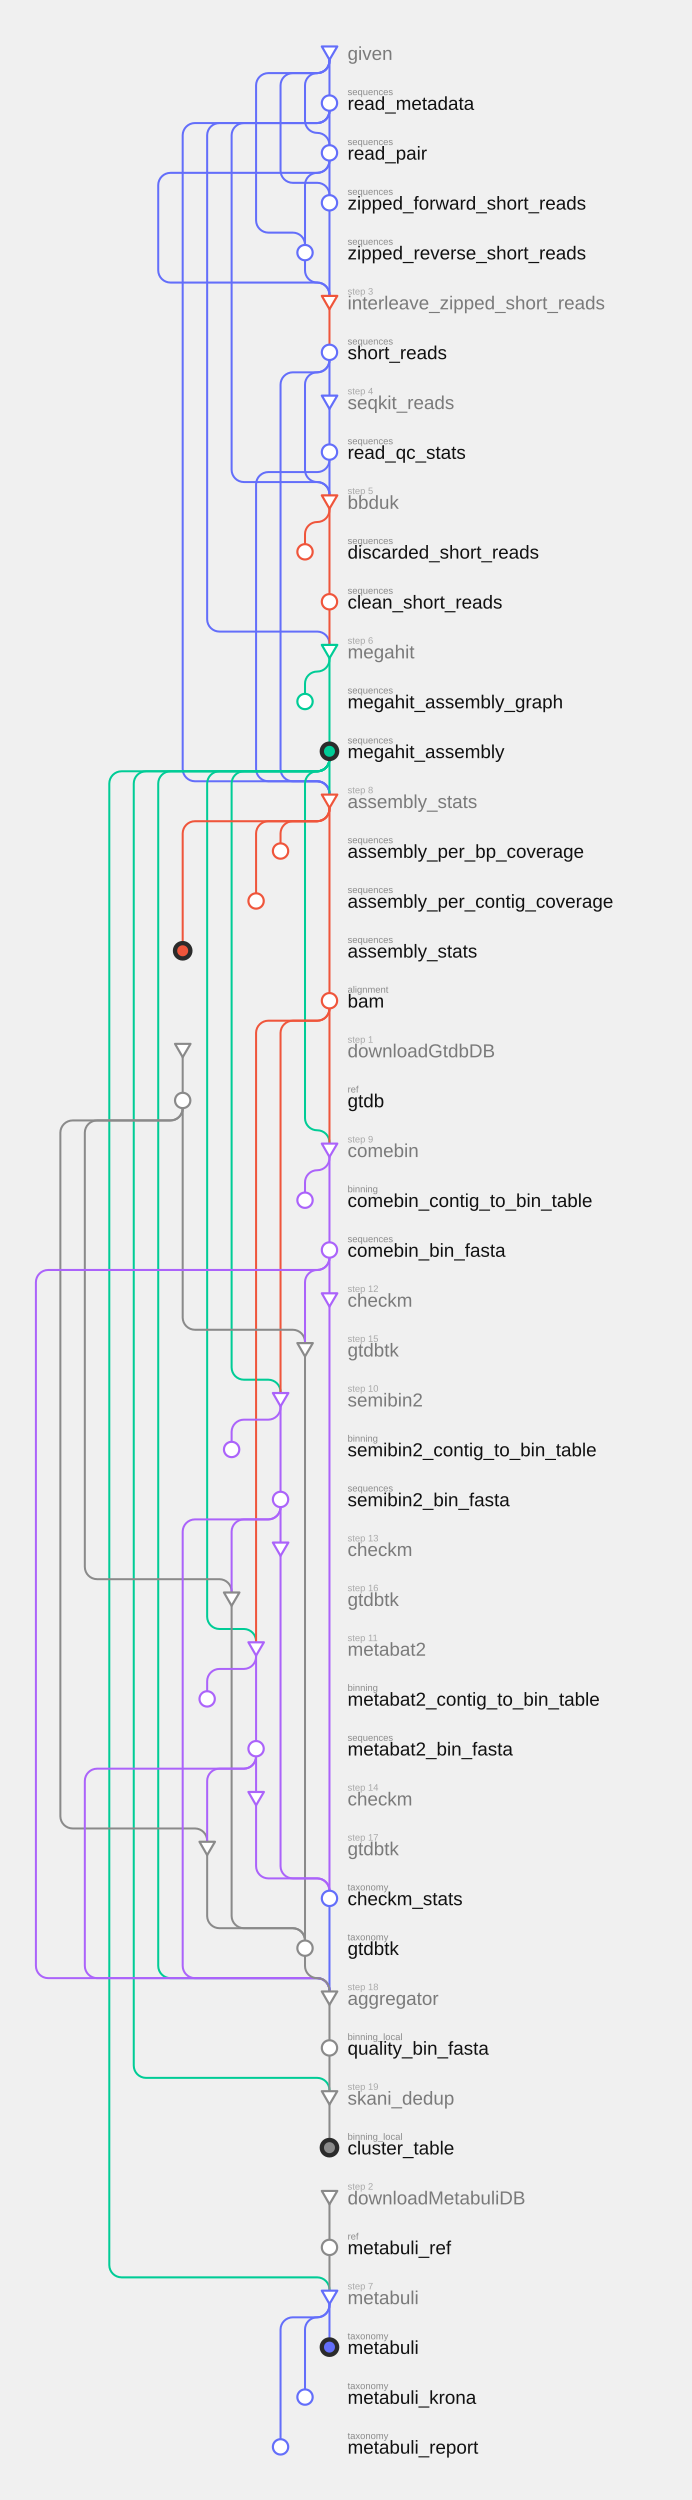
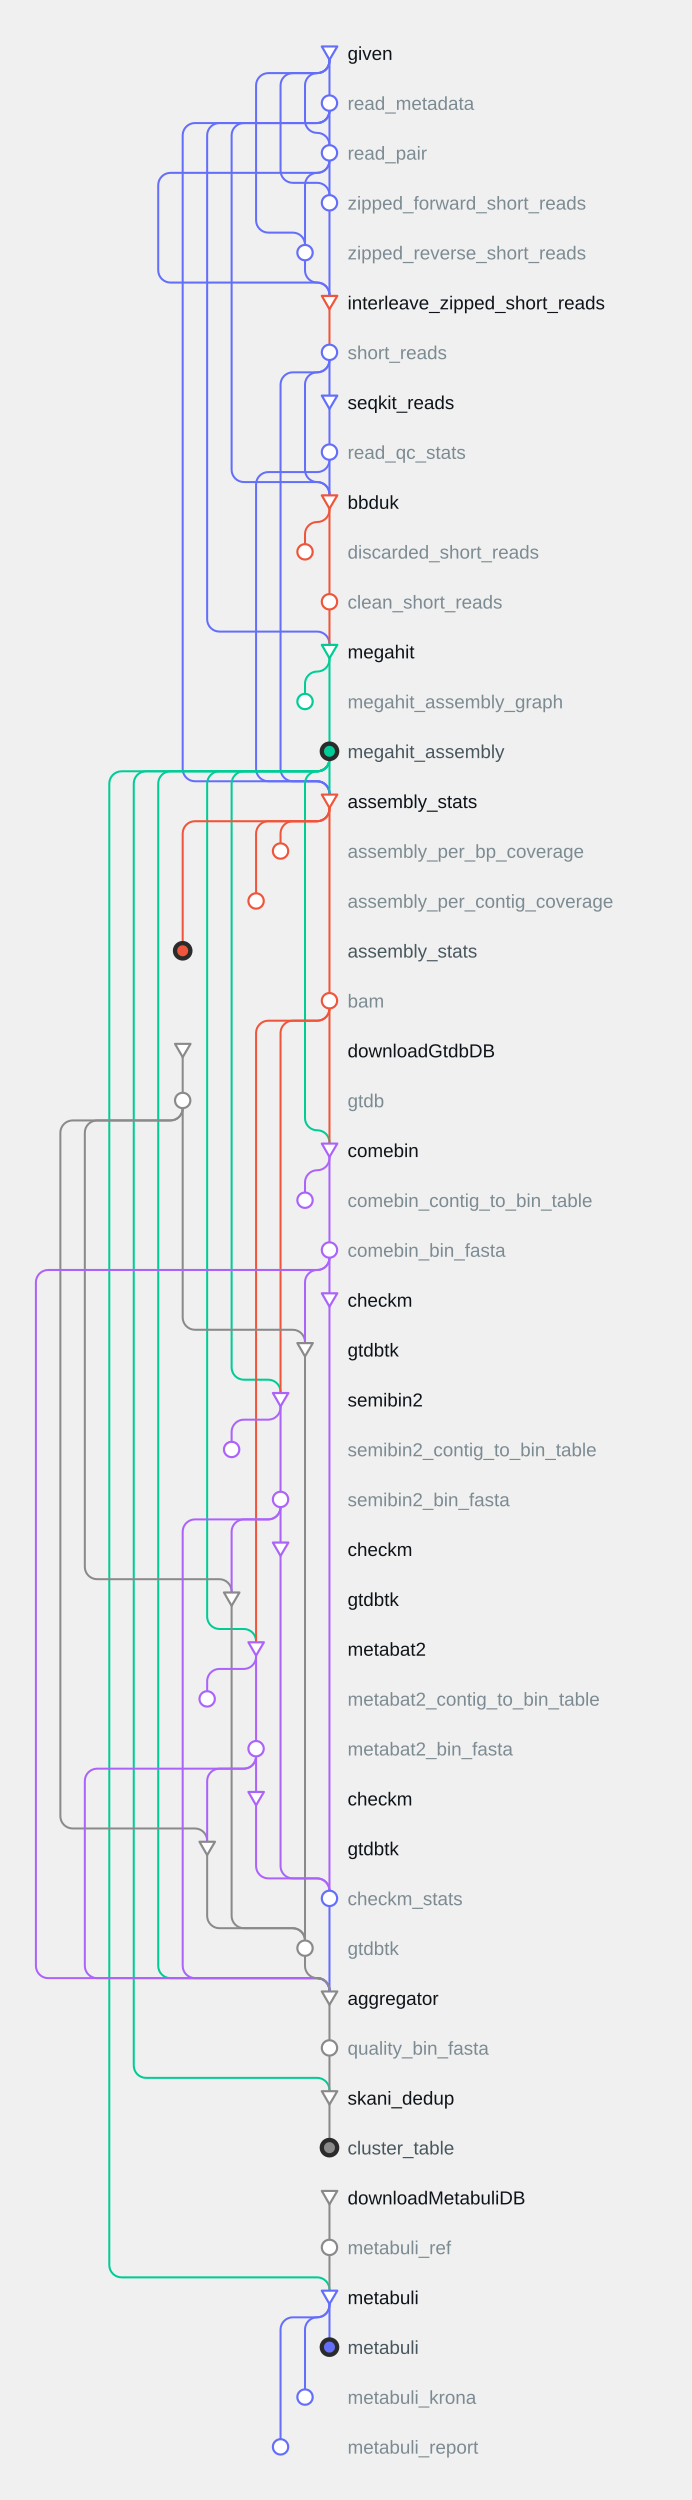
<svg xmlns="http://www.w3.org/2000/svg" width="478" height="1727" viewBox="0 0 478 1727">
  <g fill="none" stroke="#666666" stroke-width="1.4" stroke-linejoin="round" stroke-linecap="round">
    <path d="M 227.6,41.3 L 227.6,65.8" stroke="#636EFA" />
    <path d="M 227.6,41.3 L 227.6,42.1 A 8.4,8.4 0 0 1 219.2,50.5 A 8.4,8.4 0 0 0 210.7,59.0 L 210.7,83.4 A 8.4,8.4 0 0 0 219.2,91.8 A 8.4,8.4 0 0 1 227.6,100.3 L 227.6,100.3" stroke="#636EFA" />
    <path d="M 227.6,41.3 L 227.6,42.1 A 8.5,8.5 0 0 1 219.2,50.5 L 202.3,50.5 A 8.5,8.5 0 0 0 193.8,59.0 L 193.8,117.8 A 8.5,8.5 0 0 0 202.3,126.3 L 219.2,126.3 A 8.4,8.4 0 0 1 227.6,134.7 L 227.6,134.7" stroke="#636EFA" />
    <path d="M 227.6,41.3 L 227.6,42.1 A 8.5,8.5 0 0 1 219.2,50.5 L 185.4,50.5 A 8.5,8.5 0 0 0 176.9,59.0 L 176.9,152.3 A 8.5,8.5 0 0 0 185.4,160.7 L 202.3,160.7 A 8.4,8.4 0 0 1 210.7,169.2 L 210.7,169.2" stroke="#636EFA" />
    <path d="M 227.6,76.5 L 227.6,100.3" stroke="#636EFA" />
    <path d="M 227.6,76.5 A 8.5,8.5 0 0 1 219.2,85.0 L 168.5,85.0 A 8.5,8.5 0 0 0 160.0,93.4 L 160.0,324.5 A 8.5,8.5 0 0 0 168.5,333.0 L 219.2,333.0 A 8.5,8.5 0 0 1 227.6,341.4 L 227.6,342.2" stroke="#636EFA" />
    <path d="M 227.6,76.5 A 8.5,8.5 0 0 1 219.2,85.0 L 151.6,85.0 A 8.5,8.5 0 0 0 143.1,93.4 L 143.1,427.9 A 8.5,8.5 0 0 0 151.6,436.3 L 219.2,436.3 A 8.5,8.5 0 0 1 227.6,444.8 L 227.6,445.5" stroke="#636EFA" />
    <path d="M 227.6,76.5 A 8.5,8.5 0 0 1 219.2,85.0 L 134.7,85.0 A 8.5,8.5 0 0 0 126.2,93.4 L 126.2,531.2 A 8.5,8.5 0 0 0 134.7,539.7 L 219.2,539.7 A 8.5,8.5 0 0 1 227.6,548.1 L 227.6,548.9" stroke="#636EFA" />
    <path d="M 227.6,111.0 L 227.6,134.7" stroke="#636EFA" />
    <path d="M 227.6,111.0 L 227.6,111.0 A 8.4,8.4 0 0 1 219.2,119.4 A 8.4,8.4 0 0 0 210.7,127.9 L 210.7,169.2" stroke="#636EFA" />
    <path d="M 227.6,111.0 A 8.5,8.5 0 0 1 219.2,119.4 L 117.8,119.4 A 8.5,8.5 0 0 0 109.3,127.9 L 109.3,186.7 A 8.5,8.5 0 0 0 117.8,195.2 L 219.2,195.2 A 8.5,8.5 0 0 1 227.6,203.6 L 227.6,204.4" stroke="#636EFA" />
    <path d="M 227.6,145.4 L 227.6,204.4" stroke="#636EFA" />
    <path d="M 210.7,179.9 L 210.7,186.7 A 8.4,8.4 0 0 0 219.2,195.2 A 8.4,8.4 0 0 1 227.6,203.6 L 227.6,204.4" stroke="#636EFA" />
    <path d="M 227.6,213.6 L 227.6,238.1" stroke="#EF553B" />
    <path d="M 227.6,248.8 L 227.6,273.3" stroke="#636EFA" />
    <path d="M 227.6,248.8 L 227.6,248.8 A 8.4,8.4 0 0 1 219.2,257.2 A 8.4,8.4 0 0 0 210.7,265.7 L 210.7,324.5 A 8.4,8.4 0 0 0 219.2,333.0 A 8.4,8.4 0 0 1 227.6,341.4 L 227.6,342.2" stroke="#636EFA" />
    <path d="M 227.6,248.8 L 227.6,248.8 A 8.5,8.5 0 0 1 219.2,257.2 L 202.3,257.2 A 8.5,8.5 0 0 0 193.8,265.7 L 193.8,531.2 A 8.5,8.5 0 0 0 202.3,539.7 L 219.2,539.7 A 8.5,8.5 0 0 1 227.6,548.1 L 227.6,548.9" stroke="#636EFA" />
    <path d="M 227.6,282.5 L 227.6,307.0" stroke="#636EFA" />
    <path d="M 227.6,317.7 L 227.6,342.2" stroke="#636EFA" />
    <path d="M 227.6,317.7 A 8.4,8.4 0 0 1 219.2,326.1 L 185.4,326.1 A 8.5,8.5 0 0 0 176.9,334.6 L 176.9,531.2 A 8.5,8.5 0 0 0 185.4,539.7 L 219.2,539.7 A 8.5,8.5 0 0 1 227.6,548.1 L 227.6,548.9" stroke="#636EFA" />
    <path d="M 227.6,351.4 L 227.6,410.3" stroke="#EF553B" />
    <path d="M 227.6,351.4 L 227.6,352.1 A 8.4,8.4 0 0 1 219.2,360.6 A 8.4,8.4 0 0 0 210.7,369.0 L 210.7,375.9" stroke="#EF553B" />
    <path d="M 227.6,421.0 L 227.6,445.5" stroke="#EF553B" />
    <path d="M 227.6,454.7 L 227.6,513.7" stroke="#00CC96" />
    <path d="M 227.6,454.7 L 227.6,455.5 A 8.4,8.4 0 0 1 219.2,463.9 A 8.4,8.4 0 0 0 210.7,472.4 L 210.7,479.2" stroke="#00CC96" />
    <path d="M 227.6,524.4 L 227.6,548.9" stroke="#00CC96" />
    <path d="M 227.6,524.4 A 8.4,8.4 0 0 1 219.2,532.8 L 219.2,532.8 A 8.5,8.5 0 0 0 210.7,541.3 L 210.7,772.4 A 8.4,8.4 0 0 0 219.2,780.8 A 8.4,8.4 0 0 1 227.6,789.3 L 227.6,790.0" stroke="#00CC96" />
    <path d="M 227.6,524.4 A 8.4,8.4 0 0 1 219.2,532.8 L 168.5,532.8 A 8.5,8.5 0 0 0 160.0,541.3 L 160.0,944.6 A 8.5,8.5 0 0 0 168.5,953.1 L 185.4,953.1 A 8.5,8.5 0 0 1 193.8,961.5 L 193.8,962.3" stroke="#00CC96" />
    <path d="M 227.6,524.4 A 8.4,8.4 0 0 1 219.2,532.8 L 151.6,532.8 A 8.5,8.5 0 0 0 143.1,541.3 L 143.1,1116.9 A 8.5,8.5 0 0 0 151.6,1125.3 L 168.5,1125.3 A 8.5,8.5 0 0 1 176.9,1133.8 L 176.9,1134.5" stroke="#00CC96" />
    <path d="M 227.6,524.4 A 8.4,8.4 0 0 1 219.2,532.8 L 117.8,532.8 A 8.5,8.5 0 0 0 109.3,541.3 L 109.3,1358.0 A 8.5,8.5 0 0 0 117.8,1366.5 L 219.2,1366.5 A 8.5,8.5 0 0 1 227.6,1374.9 L 227.6,1375.7" stroke="#00CC96" />
    <path d="M 227.6,524.4 A 8.4,8.4 0 0 1 219.2,532.8 L 100.9,532.8 A 8.5,8.5 0 0 0 92.4,541.3 L 92.4,1426.9 A 8.5,8.5 0 0 0 100.9,1435.4 L 219.2,1435.4 A 8.5,8.5 0 0 1 227.6,1443.8 L 227.6,1444.6" stroke="#00CC96" />
    <path d="M 227.6,524.4 A 8.4,8.4 0 0 1 219.2,532.8 L 84.0,532.8 A 8.5,8.5 0 0 0 75.5,541.3 L 75.5,1564.7 A 8.5,8.5 0 0 0 84.0,1573.2 L 219.2,1573.2 A 8.5,8.5 0 0 1 227.6,1581.6 L 227.6,1582.4" stroke="#00CC96" />
    <path d="M 227.6,558.1 L 227.6,685.9" stroke="#EF553B" />
    <path d="M 227.6,558.1 L 227.6,558.8 A 8.5,8.5 0 0 1 219.2,567.3 L 202.3,567.3 A 8.5,8.5 0 0 0 193.8,575.7 L 193.8,582.6" stroke="#EF553B" />
    <path d="M 227.6,558.1 L 227.6,558.8 A 8.5,8.5 0 0 1 219.2,567.3 L 185.4,567.3 A 8.5,8.5 0 0 0 176.9,575.7 L 176.9,617.0" stroke="#EF553B" />
    <path d="M 227.6,558.1 L 227.6,558.8 A 8.5,8.5 0 0 1 219.2,567.3 L 134.7,567.3 A 8.5,8.5 0 0 0 126.2,575.7 L 126.2,651.5" stroke="#EF553B" />
    <path d="M 227.6,696.6 L 227.6,790.0" stroke="#EF553B" />
    <path d="M 227.6,696.6 A 8.4,8.4 0 0 1 219.2,705.1 L 202.3,705.1 A 8.5,8.5 0 0 0 193.8,713.5 L 193.8,962.3" stroke="#EF553B" />
    <path d="M 227.6,696.6 A 8.4,8.4 0 0 1 219.2,705.1 L 185.4,705.1 A 8.5,8.5 0 0 0 176.9,713.5 L 176.9,1134.5" stroke="#EF553B" />
    <path d="M 126.2,730.3 L 126.2,754.8" stroke="#8A8A8A" />
    <path d="M 126.2,765.5 L 126.2,910.2 A 8.5,8.5 0 0 0 134.7,918.6 L 202.3,918.6 A 8.5,8.5 0 0 1 210.7,927.1 L 210.7,927.8" stroke="#8A8A8A" />
    <path d="M 126.2,765.5 A 8.4,8.4 0 0 1 117.8,774.0 L 67.1,774.0 A 8.5,8.5 0 0 0 58.6,782.4 L 58.6,1082.4 A 8.5,8.5 0 0 0 67.1,1090.9 L 151.6,1090.9 A 8.5,8.5 0 0 1 160.0,1099.3 L 160.0,1100.1" stroke="#8A8A8A" />
    <path d="M 126.2,765.5 A 8.4,8.4 0 0 1 117.8,774.0 L 50.2,774.0 A 8.5,8.5 0 0 0 41.7,782.4 L 41.7,1254.7 A 8.5,8.5 0 0 0 50.2,1263.1 L 134.7,1263.1 A 8.5,8.5 0 0 1 143.1,1271.6 L 143.1,1272.3" stroke="#8A8A8A" />
    <path d="M 227.6,799.2 L 227.6,858.2" stroke="#AB63FA" />
    <path d="M 227.6,799.2 L 227.6,800.0 A 8.4,8.4 0 0 1 219.2,808.4 A 8.4,8.4 0 0 0 210.7,816.9 L 210.7,823.7" stroke="#AB63FA" />
    <path d="M 227.6,868.9 L 227.6,893.4" stroke="#AB63FA" />
    <path d="M 227.6,868.9 A 8.4,8.4 0 0 1 219.2,877.3 L 219.2,877.3 A 8.5,8.5 0 0 0 210.7,885.8 L 210.7,927.8" stroke="#AB63FA" />
    <path d="M 227.6,868.9 A 8.4,8.4 0 0 1 219.2,877.3 L 33.3,877.3 A 8.5,8.5 0 0 0 24.8,885.8 L 24.8,1358.0 A 8.5,8.5 0 0 0 33.3,1366.5 L 219.2,1366.5 A 8.5,8.5 0 0 1 227.6,1374.9 L 227.6,1375.7" stroke="#AB63FA" />
    <path d="M 227.6,902.6 L 227.6,1306.0" stroke="#AB63FA" />
    <path d="M 210.7,937.0 L 210.7,1340.5" stroke="#8A8A8A" />
    <path d="M 193.8,971.5 L 193.8,1030.4" stroke="#AB63FA" />
    <path d="M 193.8,971.5 L 193.8,972.2 A 8.5,8.5 0 0 1 185.4,980.7 L 168.5,980.7 A 8.5,8.5 0 0 0 160.0,989.1 L 160.0,996.0" stroke="#AB63FA" />
    <path d="M 193.8,1041.1 L 193.8,1065.6" stroke="#AB63FA" />
    <path d="M 193.8,1041.1 A 8.5,8.5 0 0 1 185.4,1049.6 L 168.5,1049.6 A 8.5,8.5 0 0 0 160.0,1058.0 L 160.0,1100.1" stroke="#AB63FA" />
    <path d="M 193.8,1041.1 A 8.5,8.5 0 0 1 185.4,1049.6 L 134.7,1049.6 A 8.5,8.5 0 0 0 126.2,1058.0 L 126.2,1358.0 A 8.5,8.5 0 0 0 134.7,1366.5 L 219.2,1366.5 A 8.5,8.5 0 0 1 227.6,1374.9 L 227.6,1375.7" stroke="#AB63FA" />
    <path d="M 193.8,1074.8 L 193.8,1289.1 A 8.5,8.5 0 0 0 202.3,1297.6 L 219.2,1297.6 A 8.5,8.5 0 0 1 227.6,1306.0 L 227.6,1306.0" stroke="#AB63FA" />
    <path d="M 160.0,1109.3 L 160.0,1323.6 A 8.5,8.5 0 0 0 168.5,1332.0 L 202.3,1332.0 A 8.5,8.5 0 0 1 210.7,1340.5 L 210.7,1340.5" stroke="#8A8A8A" />
    <path d="M 176.9,1143.7 L 176.9,1202.7" stroke="#AB63FA" />
    <path d="M 176.9,1143.7 L 176.9,1144.5 A 8.5,8.5 0 0 1 168.5,1152.9 L 151.6,1152.9 A 8.5,8.5 0 0 0 143.1,1161.4 L 143.1,1168.2" stroke="#AB63FA" />
    <path d="M 176.9,1213.4 L 176.9,1237.9" stroke="#AB63FA" />
    <path d="M 176.9,1213.4 A 8.5,8.5 0 0 1 168.5,1221.8 L 151.6,1221.8 A 8.5,8.5 0 0 0 143.1,1230.3 L 143.1,1272.3" stroke="#AB63FA" />
    <path d="M 176.9,1213.4 A 8.5,8.5 0 0 1 168.5,1221.8 L 67.1,1221.8 A 8.5,8.5 0 0 0 58.6,1230.3 L 58.6,1358.0 A 8.5,8.5 0 0 0 67.1,1366.5 L 219.2,1366.5 A 8.5,8.5 0 0 1 227.6,1374.9 L 227.6,1375.7" stroke="#AB63FA" />
    <path d="M 176.9,1247.1 L 176.9,1289.1 A 8.5,8.5 0 0 0 185.4,1297.6 L 219.2,1297.6 A 8.5,8.5 0 0 1 227.6,1306.0 L 227.6,1306.0" stroke="#AB63FA" />
    <path d="M 143.1,1281.5 L 143.1,1323.6 A 8.5,8.5 0 0 0 151.6,1332.0 L 202.3,1332.0 A 8.5,8.5 0 0 1 210.7,1340.5 L 210.7,1340.5" stroke="#8A8A8A" />
    <path d="M 227.6,1316.7 L 227.6,1375.7" stroke="#636EFA" />
    <path d="M 210.7,1351.2 L 210.7,1358.0 A 8.4,8.4 0 0 0 219.2,1366.5 A 8.4,8.4 0 0 1 227.6,1374.9 L 227.6,1375.7" stroke="#8A8A8A" />
    <path d="M 227.6,1384.9 L 227.6,1409.4" stroke="#8A8A8A" />
    <path d="M 227.6,1420.1 L 227.6,1444.6" stroke="#8A8A8A" />
    <path d="M 227.6,1453.8 L 227.6,1478.3" stroke="#8A8A8A" />
    <path d="M 227.6,1522.7 L 227.6,1547.2" stroke="#8A8A8A" />
    <path d="M 227.6,1557.9 L 227.6,1582.4" stroke="#8A8A8A" />
    <path d="M 227.6,1591.6 L 227.6,1616.1" stroke="#636EFA" />
    <path d="M 227.6,1591.6 L 227.6,1592.3 A 8.4,8.4 0 0 1 219.2,1600.8 A 8.4,8.4 0 0 0 210.7,1609.2 L 210.7,1650.5" stroke="#636EFA" />
    <path d="M 227.6,1591.6 L 227.6,1592.3 A 8.5,8.5 0 0 1 219.2,1600.8 L 202.3,1600.8 A 8.5,8.5 0 0 0 193.8,1609.2 L 193.8,1685.0" stroke="#636EFA" />
  </g>
  <g>
    <polygon points="222.3,32.1 233.0,32.1 227.6,41.3" fill="#FFFFFF" stroke="#636EFA" stroke-width="1.5" stroke-linejoin="round" />
-     <text x="240.1" y="41.4" font-family="Arial" font-size="13" fill="#7A7A7A" text-anchor="start">given</text>
+     <text x="240.1" y="41.4" font-family="Arial" font-size="13" fill="#0E141A" text-anchor="start">given</text>
  </g>
  <g>
    <circle cx="227.6" cy="71.2" r="5.3" fill="#FFFFFF" stroke="#636EFA" stroke-width="1.5" />
-     <text x="240.1" y="65.7" font-family="Arial" font-size="6.5" fill="#8A8A8A" text-anchor="start">sequences</text>
-     <text x="240.1" y="75.9" font-family="Arial" font-size="13" fill="#111111" text-anchor="start">read_metadata</text>
+     <text x="240.1" y="75.9" font-family="Arial" font-size="13" fill="#7C8B92" text-anchor="start">read_metadata</text>
  </g>
  <g>
    <circle cx="227.6" cy="105.6" r="5.3" fill="#FFFFFF" stroke="#636EFA" stroke-width="1.5" />
-     <text x="240.1" y="100.2" font-family="Arial" font-size="6.5" fill="#8A8A8A" text-anchor="start">sequences</text>
-     <text x="240.1" y="110.3" font-family="Arial" font-size="13" fill="#111111" text-anchor="start">read_pair</text>
+     <text x="240.1" y="110.3" font-family="Arial" font-size="13" fill="#7C8B92" text-anchor="start">read_pair</text>
  </g>
  <g>
    <circle cx="227.6" cy="140.1" r="5.3" fill="#FFFFFF" stroke="#636EFA" stroke-width="1.5" />
-     <text x="240.1" y="134.6" font-family="Arial" font-size="6.5" fill="#8A8A8A" text-anchor="start">sequences</text>
-     <text x="240.1" y="144.8" font-family="Arial" font-size="13" fill="#111111" text-anchor="start">zipped_forward_short_reads</text>
+     <text x="240.1" y="144.8" font-family="Arial" font-size="13" fill="#7C8B92" text-anchor="start">zipped_forward_short_reads</text>
  </g>
  <g>
    <circle cx="210.7" cy="174.5" r="5.3" fill="#FFFFFF" stroke="#636EFA" stroke-width="1.5" />
-     <text x="240.1" y="169.1" font-family="Arial" font-size="6.5" fill="#8A8A8A" text-anchor="start">sequences</text>
-     <text x="240.1" y="179.2" font-family="Arial" font-size="13" fill="#111111" text-anchor="start">zipped_reverse_short_reads</text>
+     <text x="240.1" y="179.2" font-family="Arial" font-size="13" fill="#7C8B92" text-anchor="start">zipped_reverse_short_reads</text>
  </g>
  <g>
    <polygon points="222.3,204.4 233.0,204.4 227.6,213.6" fill="#FFFFFF" stroke="#EF553B" stroke-width="1.5" stroke-linejoin="round" />
-     <text x="240.1" y="203.5" font-family="Arial" font-size="6.5" fill="#A8A8A8" text-anchor="start">step 3</text>
-     <text x="240.1" y="213.7" font-family="Arial" font-size="13" fill="#7A7A7A" text-anchor="start">interleave_zipped_short_reads</text>
+     <text x="240.1" y="213.7" font-family="Arial" font-size="13" fill="#0E141A" text-anchor="start">interleave_zipped_short_reads</text>
  </g>
  <g>
    <circle cx="227.6" cy="243.4" r="5.3" fill="#FFFFFF" stroke="#636EFA" stroke-width="1.5" />
-     <text x="240.1" y="238.0" font-family="Arial" font-size="6.5" fill="#8A8A8A" text-anchor="start">sequences</text>
-     <text x="240.1" y="248.1" font-family="Arial" font-size="13" fill="#111111" text-anchor="start">short_reads</text>
+     <text x="240.1" y="248.1" font-family="Arial" font-size="13" fill="#7C8B92" text-anchor="start">short_reads</text>
  </g>
  <g>
    <polygon points="222.3,273.3 233.0,273.3 227.6,282.5" fill="#FFFFFF" stroke="#636EFA" stroke-width="1.5" stroke-linejoin="round" />
-     <text x="240.1" y="272.4" font-family="Arial" font-size="6.5" fill="#A8A8A8" text-anchor="start">step 4</text>
-     <text x="240.1" y="282.6" font-family="Arial" font-size="13" fill="#7A7A7A" text-anchor="start">seqkit_reads</text>
+     <text x="240.1" y="282.6" font-family="Arial" font-size="13" fill="#0E141A" text-anchor="start">seqkit_reads</text>
  </g>
  <g>
    <circle cx="227.6" cy="312.3" r="5.3" fill="#FFFFFF" stroke="#636EFA" stroke-width="1.5" />
-     <text x="240.1" y="306.9" font-family="Arial" font-size="6.5" fill="#8A8A8A" text-anchor="start">sequences</text>
-     <text x="240.1" y="317.0" font-family="Arial" font-size="13" fill="#111111" text-anchor="start">read_qc_stats</text>
+     <text x="240.1" y="317.0" font-family="Arial" font-size="13" fill="#7C8B92" text-anchor="start">read_qc_stats</text>
  </g>
  <g>
    <polygon points="222.3,342.2 233.0,342.2 227.6,351.4" fill="#FFFFFF" stroke="#EF553B" stroke-width="1.5" stroke-linejoin="round" />
-     <text x="240.1" y="341.3" font-family="Arial" font-size="6.5" fill="#A8A8A8" text-anchor="start">step 5</text>
-     <text x="240.1" y="351.5" font-family="Arial" font-size="13" fill="#7A7A7A" text-anchor="start">bbduk</text>
+     <text x="240.1" y="351.5" font-family="Arial" font-size="13" fill="#0E141A" text-anchor="start">bbduk</text>
  </g>
  <g>
    <circle cx="210.7" cy="381.2" r="5.3" fill="#FFFFFF" stroke="#EF553B" stroke-width="1.5" />
-     <text x="240.1" y="375.8" font-family="Arial" font-size="6.5" fill="#8A8A8A" text-anchor="start">sequences</text>
-     <text x="240.1" y="385.9" font-family="Arial" font-size="13" fill="#111111" text-anchor="start">discarded_short_reads</text>
+     <text x="240.1" y="385.9" font-family="Arial" font-size="13" fill="#7C8B92" text-anchor="start">discarded_short_reads</text>
  </g>
  <g>
    <circle cx="227.6" cy="415.7" r="5.3" fill="#FFFFFF" stroke="#EF553B" stroke-width="1.5" />
-     <text x="240.1" y="410.2" font-family="Arial" font-size="6.5" fill="#8A8A8A" text-anchor="start">sequences</text>
-     <text x="240.1" y="420.4" font-family="Arial" font-size="13" fill="#111111" text-anchor="start">clean_short_reads</text>
+     <text x="240.1" y="420.4" font-family="Arial" font-size="13" fill="#7C8B92" text-anchor="start">clean_short_reads</text>
  </g>
  <g>
    <polygon points="222.3,445.5 233.0,445.5 227.6,454.7" fill="#FFFFFF" stroke="#00CC96" stroke-width="1.5" stroke-linejoin="round" />
-     <text x="240.1" y="444.7" font-family="Arial" font-size="6.5" fill="#A8A8A8" text-anchor="start">step 6</text>
-     <text x="240.1" y="454.8" font-family="Arial" font-size="13" fill="#7A7A7A" text-anchor="start">megahit</text>
+     <text x="240.1" y="454.8" font-family="Arial" font-size="13" fill="#0E141A" text-anchor="start">megahit</text>
  </g>
  <g>
    <circle cx="210.7" cy="484.6" r="5.3" fill="#FFFFFF" stroke="#00CC96" stroke-width="1.5" />
-     <text x="240.1" y="479.1" font-family="Arial" font-size="6.5" fill="#8A8A8A" text-anchor="start">sequences</text>
-     <text x="240.1" y="489.3" font-family="Arial" font-size="13" fill="#111111" text-anchor="start">megahit_assembly_graph</text>
+     <text x="240.1" y="489.3" font-family="Arial" font-size="13" fill="#7C8B92" text-anchor="start">megahit_assembly_graph</text>
  </g>
  <g>
    <circle cx="227.6" cy="519.0" r="5.3" fill="#00CC96" stroke="#2B2B2B" stroke-width="3.0" />
-     <text x="240.1" y="513.6" font-family="Arial" font-size="6.5" fill="#8A8A8A" text-anchor="start">sequences</text>
-     <text x="240.1" y="523.7" font-family="Arial" font-size="13" fill="#111111" text-anchor="start">megahit_assembly</text>
+     <text x="240.1" y="523.7" font-family="Arial" font-size="13" fill="#48575E" text-anchor="start">megahit_assembly</text>
  </g>
  <g>
    <polygon points="222.3,548.9 233.0,548.9 227.6,558.1" fill="#FFFFFF" stroke="#EF553B" stroke-width="1.5" stroke-linejoin="round" />
-     <text x="240.1" y="548.0" font-family="Arial" font-size="6.5" fill="#A8A8A8" text-anchor="start">step 8</text>
-     <text x="240.1" y="558.2" font-family="Arial" font-size="13" fill="#7A7A7A" text-anchor="start">assembly_stats</text>
+     <text x="240.1" y="558.2" font-family="Arial" font-size="13" fill="#0E141A" text-anchor="start">assembly_stats</text>
  </g>
  <g>
    <circle cx="193.8" cy="587.9" r="5.3" fill="#FFFFFF" stroke="#EF553B" stroke-width="1.5" />
-     <text x="240.1" y="582.5" font-family="Arial" font-size="6.5" fill="#8A8A8A" text-anchor="start">sequences</text>
-     <text x="240.1" y="592.6" font-family="Arial" font-size="13" fill="#111111" text-anchor="start">assembly_per_bp_coverage</text>
+     <text x="240.1" y="592.6" font-family="Arial" font-size="13" fill="#7C8B92" text-anchor="start">assembly_per_bp_coverage</text>
  </g>
  <g>
    <circle cx="176.9" cy="622.4" r="5.3" fill="#FFFFFF" stroke="#EF553B" stroke-width="1.5" />
-     <text x="240.1" y="616.9" font-family="Arial" font-size="6.5" fill="#8A8A8A" text-anchor="start">sequences</text>
-     <text x="240.1" y="627.1" font-family="Arial" font-size="13" fill="#111111" text-anchor="start">assembly_per_contig_coverage</text>
+     <text x="240.1" y="627.1" font-family="Arial" font-size="13" fill="#7C8B92" text-anchor="start">assembly_per_contig_coverage</text>
  </g>
  <g>
    <circle cx="126.2" cy="656.8" r="5.3" fill="#EF553B" stroke="#2B2B2B" stroke-width="3.0" />
-     <text x="240.1" y="651.4" font-family="Arial" font-size="6.5" fill="#8A8A8A" text-anchor="start">sequences</text>
-     <text x="240.1" y="661.5" font-family="Arial" font-size="13" fill="#111111" text-anchor="start">assembly_stats</text>
+     <text x="240.1" y="661.5" font-family="Arial" font-size="13" fill="#48575E" text-anchor="start">assembly_stats</text>
  </g>
  <g>
    <circle cx="227.6" cy="691.3" r="5.3" fill="#FFFFFF" stroke="#EF553B" stroke-width="1.5" />
-     <text x="240.1" y="685.8" font-family="Arial" font-size="6.5" fill="#8A8A8A" text-anchor="start">alignment</text>
-     <text x="240.1" y="696.0" font-family="Arial" font-size="13" fill="#111111" text-anchor="start">bam</text>
+     <text x="240.1" y="696.0" font-family="Arial" font-size="13" fill="#7C8B92" text-anchor="start">bam</text>
  </g>
  <g>
    <polygon points="120.9,721.1 131.6,721.1 126.2,730.3" fill="#FFFFFF" stroke="#8A8A8A" stroke-width="1.5" stroke-linejoin="round" />
-     <text x="240.1" y="720.3" font-family="Arial" font-size="6.5" fill="#A8A8A8" text-anchor="start">step 1</text>
-     <text x="240.1" y="730.4" font-family="Arial" font-size="13" fill="#7A7A7A" text-anchor="start">downloadGtdbDB</text>
+     <text x="240.1" y="730.4" font-family="Arial" font-size="13" fill="#0E141A" text-anchor="start">downloadGtdbDB</text>
  </g>
  <g>
    <circle cx="126.2" cy="760.2" r="5.3" fill="#FFFFFF" stroke="#8A8A8A" stroke-width="1.5" />
-     <text x="240.1" y="754.7" font-family="Arial" font-size="6.5" fill="#8A8A8A" text-anchor="start">ref</text>
-     <text x="240.1" y="764.9" font-family="Arial" font-size="13" fill="#111111" text-anchor="start">gtdb</text>
+     <text x="240.1" y="764.9" font-family="Arial" font-size="13" fill="#7C8B92" text-anchor="start">gtdb</text>
  </g>
  <g>
    <polygon points="222.3,790.0 233.0,790.0 227.6,799.2" fill="#FFFFFF" stroke="#AB63FA" stroke-width="1.5" stroke-linejoin="round" />
-     <text x="240.1" y="789.2" font-family="Arial" font-size="6.5" fill="#A8A8A8" text-anchor="start">step 9</text>
-     <text x="240.1" y="799.3" font-family="Arial" font-size="13" fill="#7A7A7A" text-anchor="start">comebin</text>
+     <text x="240.1" y="799.3" font-family="Arial" font-size="13" fill="#0E141A" text-anchor="start">comebin</text>
  </g>
  <g>
    <circle cx="210.7" cy="829.1" r="5.3" fill="#FFFFFF" stroke="#AB63FA" stroke-width="1.5" />
-     <text x="240.1" y="823.6" font-family="Arial" font-size="6.5" fill="#8A8A8A" text-anchor="start">binning</text>
-     <text x="240.1" y="833.8" font-family="Arial" font-size="13" fill="#111111" text-anchor="start">comebin_contig_to_bin_table</text>
+     <text x="240.1" y="833.8" font-family="Arial" font-size="13" fill="#7C8B92" text-anchor="start">comebin_contig_to_bin_table</text>
  </g>
  <g>
    <circle cx="227.6" cy="863.5" r="5.3" fill="#FFFFFF" stroke="#AB63FA" stroke-width="1.5" />
-     <text x="240.1" y="858.1" font-family="Arial" font-size="6.5" fill="#8A8A8A" text-anchor="start">sequences</text>
-     <text x="240.1" y="868.2" font-family="Arial" font-size="13" fill="#111111" text-anchor="start">comebin_bin_fasta</text>
+     <text x="240.1" y="868.2" font-family="Arial" font-size="13" fill="#7C8B92" text-anchor="start">comebin_bin_fasta</text>
  </g>
  <g>
    <polygon points="222.3,893.4 233.0,893.4 227.6,902.6" fill="#FFFFFF" stroke="#AB63FA" stroke-width="1.5" stroke-linejoin="round" />
-     <text x="240.1" y="892.5" font-family="Arial" font-size="6.5" fill="#A8A8A8" text-anchor="start">step 12</text>
-     <text x="240.1" y="902.7" font-family="Arial" font-size="13" fill="#7A7A7A" text-anchor="start">checkm</text>
+     <text x="240.1" y="902.7" font-family="Arial" font-size="13" fill="#0E141A" text-anchor="start">checkm</text>
  </g>
  <g>
    <polygon points="205.4,927.8 216.1,927.8 210.7,937.0" fill="#FFFFFF" stroke="#8A8A8A" stroke-width="1.5" stroke-linejoin="round" />
-     <text x="240.1" y="927.0" font-family="Arial" font-size="6.5" fill="#A8A8A8" text-anchor="start">step 15</text>
-     <text x="240.1" y="937.1" font-family="Arial" font-size="13" fill="#7A7A7A" text-anchor="start">gtdbtk</text>
+     <text x="240.1" y="937.1" font-family="Arial" font-size="13" fill="#0E141A" text-anchor="start">gtdbtk</text>
  </g>
  <g>
    <polygon points="188.5,962.3 199.2,962.3 193.8,971.5" fill="#FFFFFF" stroke="#AB63FA" stroke-width="1.5" stroke-linejoin="round" />
-     <text x="240.1" y="961.4" font-family="Arial" font-size="6.5" fill="#A8A8A8" text-anchor="start">step 10</text>
-     <text x="240.1" y="971.6" font-family="Arial" font-size="13" fill="#7A7A7A" text-anchor="start">semibin2</text>
+     <text x="240.1" y="971.6" font-family="Arial" font-size="13" fill="#0E141A" text-anchor="start">semibin2</text>
  </g>
  <g>
    <circle cx="160.0" cy="1001.3" r="5.3" fill="#FFFFFF" stroke="#AB63FA" stroke-width="1.5" />
-     <text x="240.1" y="995.9" font-family="Arial" font-size="6.5" fill="#8A8A8A" text-anchor="start">binning</text>
-     <text x="240.1" y="1006.0" font-family="Arial" font-size="13" fill="#111111" text-anchor="start">semibin2_contig_to_bin_table</text>
+     <text x="240.1" y="1006.0" font-family="Arial" font-size="13" fill="#7C8B92" text-anchor="start">semibin2_contig_to_bin_table</text>
  </g>
  <g>
    <circle cx="193.8" cy="1035.8" r="5.3" fill="#FFFFFF" stroke="#AB63FA" stroke-width="1.5" />
-     <text x="240.1" y="1030.3" font-family="Arial" font-size="6.5" fill="#8A8A8A" text-anchor="start">sequences</text>
-     <text x="240.1" y="1040.5" font-family="Arial" font-size="13" fill="#111111" text-anchor="start">semibin2_bin_fasta</text>
+     <text x="240.1" y="1040.5" font-family="Arial" font-size="13" fill="#7C8B92" text-anchor="start">semibin2_bin_fasta</text>
  </g>
  <g>
    <polygon points="188.5,1065.6 199.2,1065.6 193.8,1074.8" fill="#FFFFFF" stroke="#AB63FA" stroke-width="1.5" stroke-linejoin="round" />
-     <text x="240.1" y="1064.8" font-family="Arial" font-size="6.5" fill="#A8A8A8" text-anchor="start">step 13</text>
-     <text x="240.1" y="1074.9" font-family="Arial" font-size="13" fill="#7A7A7A" text-anchor="start">checkm</text>
+     <text x="240.1" y="1074.9" font-family="Arial" font-size="13" fill="#0E141A" text-anchor="start">checkm</text>
  </g>
  <g>
    <polygon points="154.7,1100.1 165.4,1100.1 160.0,1109.3" fill="#FFFFFF" stroke="#8A8A8A" stroke-width="1.5" stroke-linejoin="round" />
-     <text x="240.1" y="1099.2" font-family="Arial" font-size="6.5" fill="#A8A8A8" text-anchor="start">step 16</text>
-     <text x="240.1" y="1109.4" font-family="Arial" font-size="13" fill="#7A7A7A" text-anchor="start">gtdbtk</text>
+     <text x="240.1" y="1109.4" font-family="Arial" font-size="13" fill="#0E141A" text-anchor="start">gtdbtk</text>
  </g>
  <g>
    <polygon points="171.6,1134.5 182.3,1134.5 176.9,1143.7" fill="#FFFFFF" stroke="#AB63FA" stroke-width="1.5" stroke-linejoin="round" />
-     <text x="240.1" y="1133.7" font-family="Arial" font-size="6.5" fill="#A8A8A8" text-anchor="start">step 11</text>
-     <text x="240.1" y="1143.8" font-family="Arial" font-size="13" fill="#7A7A7A" text-anchor="start">metabat2</text>
+     <text x="240.1" y="1143.8" font-family="Arial" font-size="13" fill="#0E141A" text-anchor="start">metabat2</text>
  </g>
  <g>
    <circle cx="143.1" cy="1173.6" r="5.3" fill="#FFFFFF" stroke="#AB63FA" stroke-width="1.5" />
-     <text x="240.1" y="1168.1" font-family="Arial" font-size="6.5" fill="#8A8A8A" text-anchor="start">binning</text>
-     <text x="240.1" y="1178.3" font-family="Arial" font-size="13" fill="#111111" text-anchor="start">metabat2_contig_to_bin_table</text>
+     <text x="240.1" y="1178.3" font-family="Arial" font-size="13" fill="#7C8B92" text-anchor="start">metabat2_contig_to_bin_table</text>
  </g>
  <g>
    <circle cx="176.9" cy="1208.0" r="5.3" fill="#FFFFFF" stroke="#AB63FA" stroke-width="1.5" />
-     <text x="240.1" y="1202.6" font-family="Arial" font-size="6.5" fill="#8A8A8A" text-anchor="start">sequences</text>
-     <text x="240.1" y="1212.7" font-family="Arial" font-size="13" fill="#111111" text-anchor="start">metabat2_bin_fasta</text>
+     <text x="240.1" y="1212.7" font-family="Arial" font-size="13" fill="#7C8B92" text-anchor="start">metabat2_bin_fasta</text>
  </g>
  <g>
    <polygon points="171.6,1237.9 182.3,1237.9 176.9,1247.1" fill="#FFFFFF" stroke="#AB63FA" stroke-width="1.5" stroke-linejoin="round" />
-     <text x="240.1" y="1237.0" font-family="Arial" font-size="6.5" fill="#A8A8A8" text-anchor="start">step 14</text>
-     <text x="240.1" y="1247.2" font-family="Arial" font-size="13" fill="#7A7A7A" text-anchor="start">checkm</text>
+     <text x="240.1" y="1247.2" font-family="Arial" font-size="13" fill="#0E141A" text-anchor="start">checkm</text>
  </g>
  <g>
    <polygon points="137.8,1272.3 148.5,1272.3 143.1,1281.5" fill="#FFFFFF" stroke="#8A8A8A" stroke-width="1.5" stroke-linejoin="round" />
-     <text x="240.1" y="1271.5" font-family="Arial" font-size="6.5" fill="#A8A8A8" text-anchor="start">step 17</text>
-     <text x="240.1" y="1281.6" font-family="Arial" font-size="13" fill="#7A7A7A" text-anchor="start">gtdbtk</text>
+     <text x="240.1" y="1281.6" font-family="Arial" font-size="13" fill="#0E141A" text-anchor="start">gtdbtk</text>
  </g>
  <g>
    <circle cx="227.6" cy="1311.4" r="5.3" fill="#FFFFFF" stroke="#636EFA" stroke-width="1.5" />
-     <text x="240.1" y="1305.9" font-family="Arial" font-size="6.5" fill="#8A8A8A" text-anchor="start">taxonomy</text>
-     <text x="240.1" y="1316.1" font-family="Arial" font-size="13" fill="#111111" text-anchor="start">checkm_stats</text>
+     <text x="240.1" y="1316.1" font-family="Arial" font-size="13" fill="#7C8B92" text-anchor="start">checkm_stats</text>
  </g>
  <g>
    <circle cx="210.7" cy="1345.8" r="5.3" fill="#FFFFFF" stroke="#8A8A8A" stroke-width="1.5" />
-     <text x="240.1" y="1340.4" font-family="Arial" font-size="6.5" fill="#8A8A8A" text-anchor="start">taxonomy</text>
-     <text x="240.1" y="1350.5" font-family="Arial" font-size="13" fill="#111111" text-anchor="start">gtdbtk</text>
+     <text x="240.1" y="1350.5" font-family="Arial" font-size="13" fill="#7C8B92" text-anchor="start">gtdbtk</text>
  </g>
  <g>
    <polygon points="222.3,1375.7 233.0,1375.7 227.6,1384.9" fill="#FFFFFF" stroke="#8A8A8A" stroke-width="1.5" stroke-linejoin="round" />
-     <text x="240.1" y="1374.8" font-family="Arial" font-size="6.5" fill="#A8A8A8" text-anchor="start">step 18</text>
-     <text x="240.1" y="1385.0" font-family="Arial" font-size="13" fill="#7A7A7A" text-anchor="start">aggregator</text>
+     <text x="240.1" y="1385.0" font-family="Arial" font-size="13" fill="#0E141A" text-anchor="start">aggregator</text>
  </g>
  <g>
    <circle cx="227.6" cy="1414.7" r="5.3" fill="#FFFFFF" stroke="#8A8A8A" stroke-width="1.5" />
-     <text x="240.1" y="1409.3" font-family="Arial" font-size="6.5" fill="#8A8A8A" text-anchor="start">binning_local</text>
-     <text x="240.1" y="1419.4" font-family="Arial" font-size="13" fill="#111111" text-anchor="start">quality_bin_fasta</text>
+     <text x="240.1" y="1419.4" font-family="Arial" font-size="13" fill="#7C8B92" text-anchor="start">quality_bin_fasta</text>
  </g>
  <g>
    <polygon points="222.3,1444.6 233.0,1444.6 227.6,1453.8" fill="#FFFFFF" stroke="#8A8A8A" stroke-width="1.5" stroke-linejoin="round" />
-     <text x="240.1" y="1443.7" font-family="Arial" font-size="6.5" fill="#A8A8A8" text-anchor="start">step 19</text>
-     <text x="240.1" y="1453.9" font-family="Arial" font-size="13" fill="#7A7A7A" text-anchor="start">skani_dedup</text>
+     <text x="240.1" y="1453.9" font-family="Arial" font-size="13" fill="#0E141A" text-anchor="start">skani_dedup</text>
  </g>
  <g>
    <circle cx="227.6" cy="1483.6" r="5.3" fill="#8A8A8A" stroke="#2B2B2B" stroke-width="3.0" />
-     <text x="240.1" y="1478.2" font-family="Arial" font-size="6.5" fill="#8A8A8A" text-anchor="start">binning_local</text>
-     <text x="240.1" y="1488.3" font-family="Arial" font-size="13" fill="#111111" text-anchor="start">cluster_table</text>
+     <text x="240.1" y="1488.3" font-family="Arial" font-size="13" fill="#48575E" text-anchor="start">cluster_table</text>
  </g>
  <g>
    <polygon points="222.3,1513.5 233.0,1513.5 227.6,1522.7" fill="#FFFFFF" stroke="#8A8A8A" stroke-width="1.5" stroke-linejoin="round" />
-     <text x="240.1" y="1512.6" font-family="Arial" font-size="6.5" fill="#A8A8A8" text-anchor="start">step 2</text>
-     <text x="240.1" y="1522.8" font-family="Arial" font-size="13" fill="#7A7A7A" text-anchor="start">downloadMetabuliDB</text>
+     <text x="240.1" y="1522.8" font-family="Arial" font-size="13" fill="#0E141A" text-anchor="start">downloadMetabuliDB</text>
  </g>
  <g>
    <circle cx="227.6" cy="1552.5" r="5.3" fill="#FFFFFF" stroke="#8A8A8A" stroke-width="1.5" />
-     <text x="240.1" y="1547.1" font-family="Arial" font-size="6.5" fill="#8A8A8A" text-anchor="start">ref</text>
-     <text x="240.1" y="1557.2" font-family="Arial" font-size="13" fill="#111111" text-anchor="start">metabuli_ref</text>
+     <text x="240.1" y="1557.2" font-family="Arial" font-size="13" fill="#7C8B92" text-anchor="start">metabuli_ref</text>
  </g>
  <g>
    <polygon points="222.3,1582.4 233.0,1582.4 227.6,1591.6" fill="#FFFFFF" stroke="#636EFA" stroke-width="1.5" stroke-linejoin="round" />
-     <text x="240.1" y="1581.5" font-family="Arial" font-size="6.5" fill="#A8A8A8" text-anchor="start">step 7</text>
-     <text x="240.1" y="1591.7" font-family="Arial" font-size="13" fill="#7A7A7A" text-anchor="start">metabuli</text>
+     <text x="240.1" y="1591.7" font-family="Arial" font-size="13" fill="#0E141A" text-anchor="start">metabuli</text>
  </g>
  <g>
    <circle cx="227.6" cy="1621.4" r="5.3" fill="#636EFA" stroke="#2B2B2B" stroke-width="3.0" />
-     <text x="240.1" y="1616.0" font-family="Arial" font-size="6.5" fill="#8A8A8A" text-anchor="start">taxonomy</text>
-     <text x="240.1" y="1626.1" font-family="Arial" font-size="13" fill="#111111" text-anchor="start">metabuli</text>
+     <text x="240.1" y="1626.1" font-family="Arial" font-size="13" fill="#48575E" text-anchor="start">metabuli</text>
  </g>
  <g>
    <circle cx="210.7" cy="1655.9" r="5.3" fill="#FFFFFF" stroke="#636EFA" stroke-width="1.5" />
-     <text x="240.1" y="1650.4" font-family="Arial" font-size="6.5" fill="#8A8A8A" text-anchor="start">taxonomy</text>
-     <text x="240.1" y="1660.6" font-family="Arial" font-size="13" fill="#111111" text-anchor="start">metabuli_krona</text>
+     <text x="240.1" y="1660.6" font-family="Arial" font-size="13" fill="#7C8B92" text-anchor="start">metabuli_krona</text>
  </g>
  <g>
    <circle cx="193.8" cy="1690.3" r="5.3" fill="#FFFFFF" stroke="#636EFA" stroke-width="1.5" />
-     <text x="240.1" y="1684.9" font-family="Arial" font-size="6.5" fill="#8A8A8A" text-anchor="start">taxonomy</text>
-     <text x="240.1" y="1695.0" font-family="Arial" font-size="13" fill="#111111" text-anchor="start">metabuli_report</text>
+     <text x="240.1" y="1695.0" font-family="Arial" font-size="13" fill="#7C8B92" text-anchor="start">metabuli_report</text>
  </g>
</svg>
